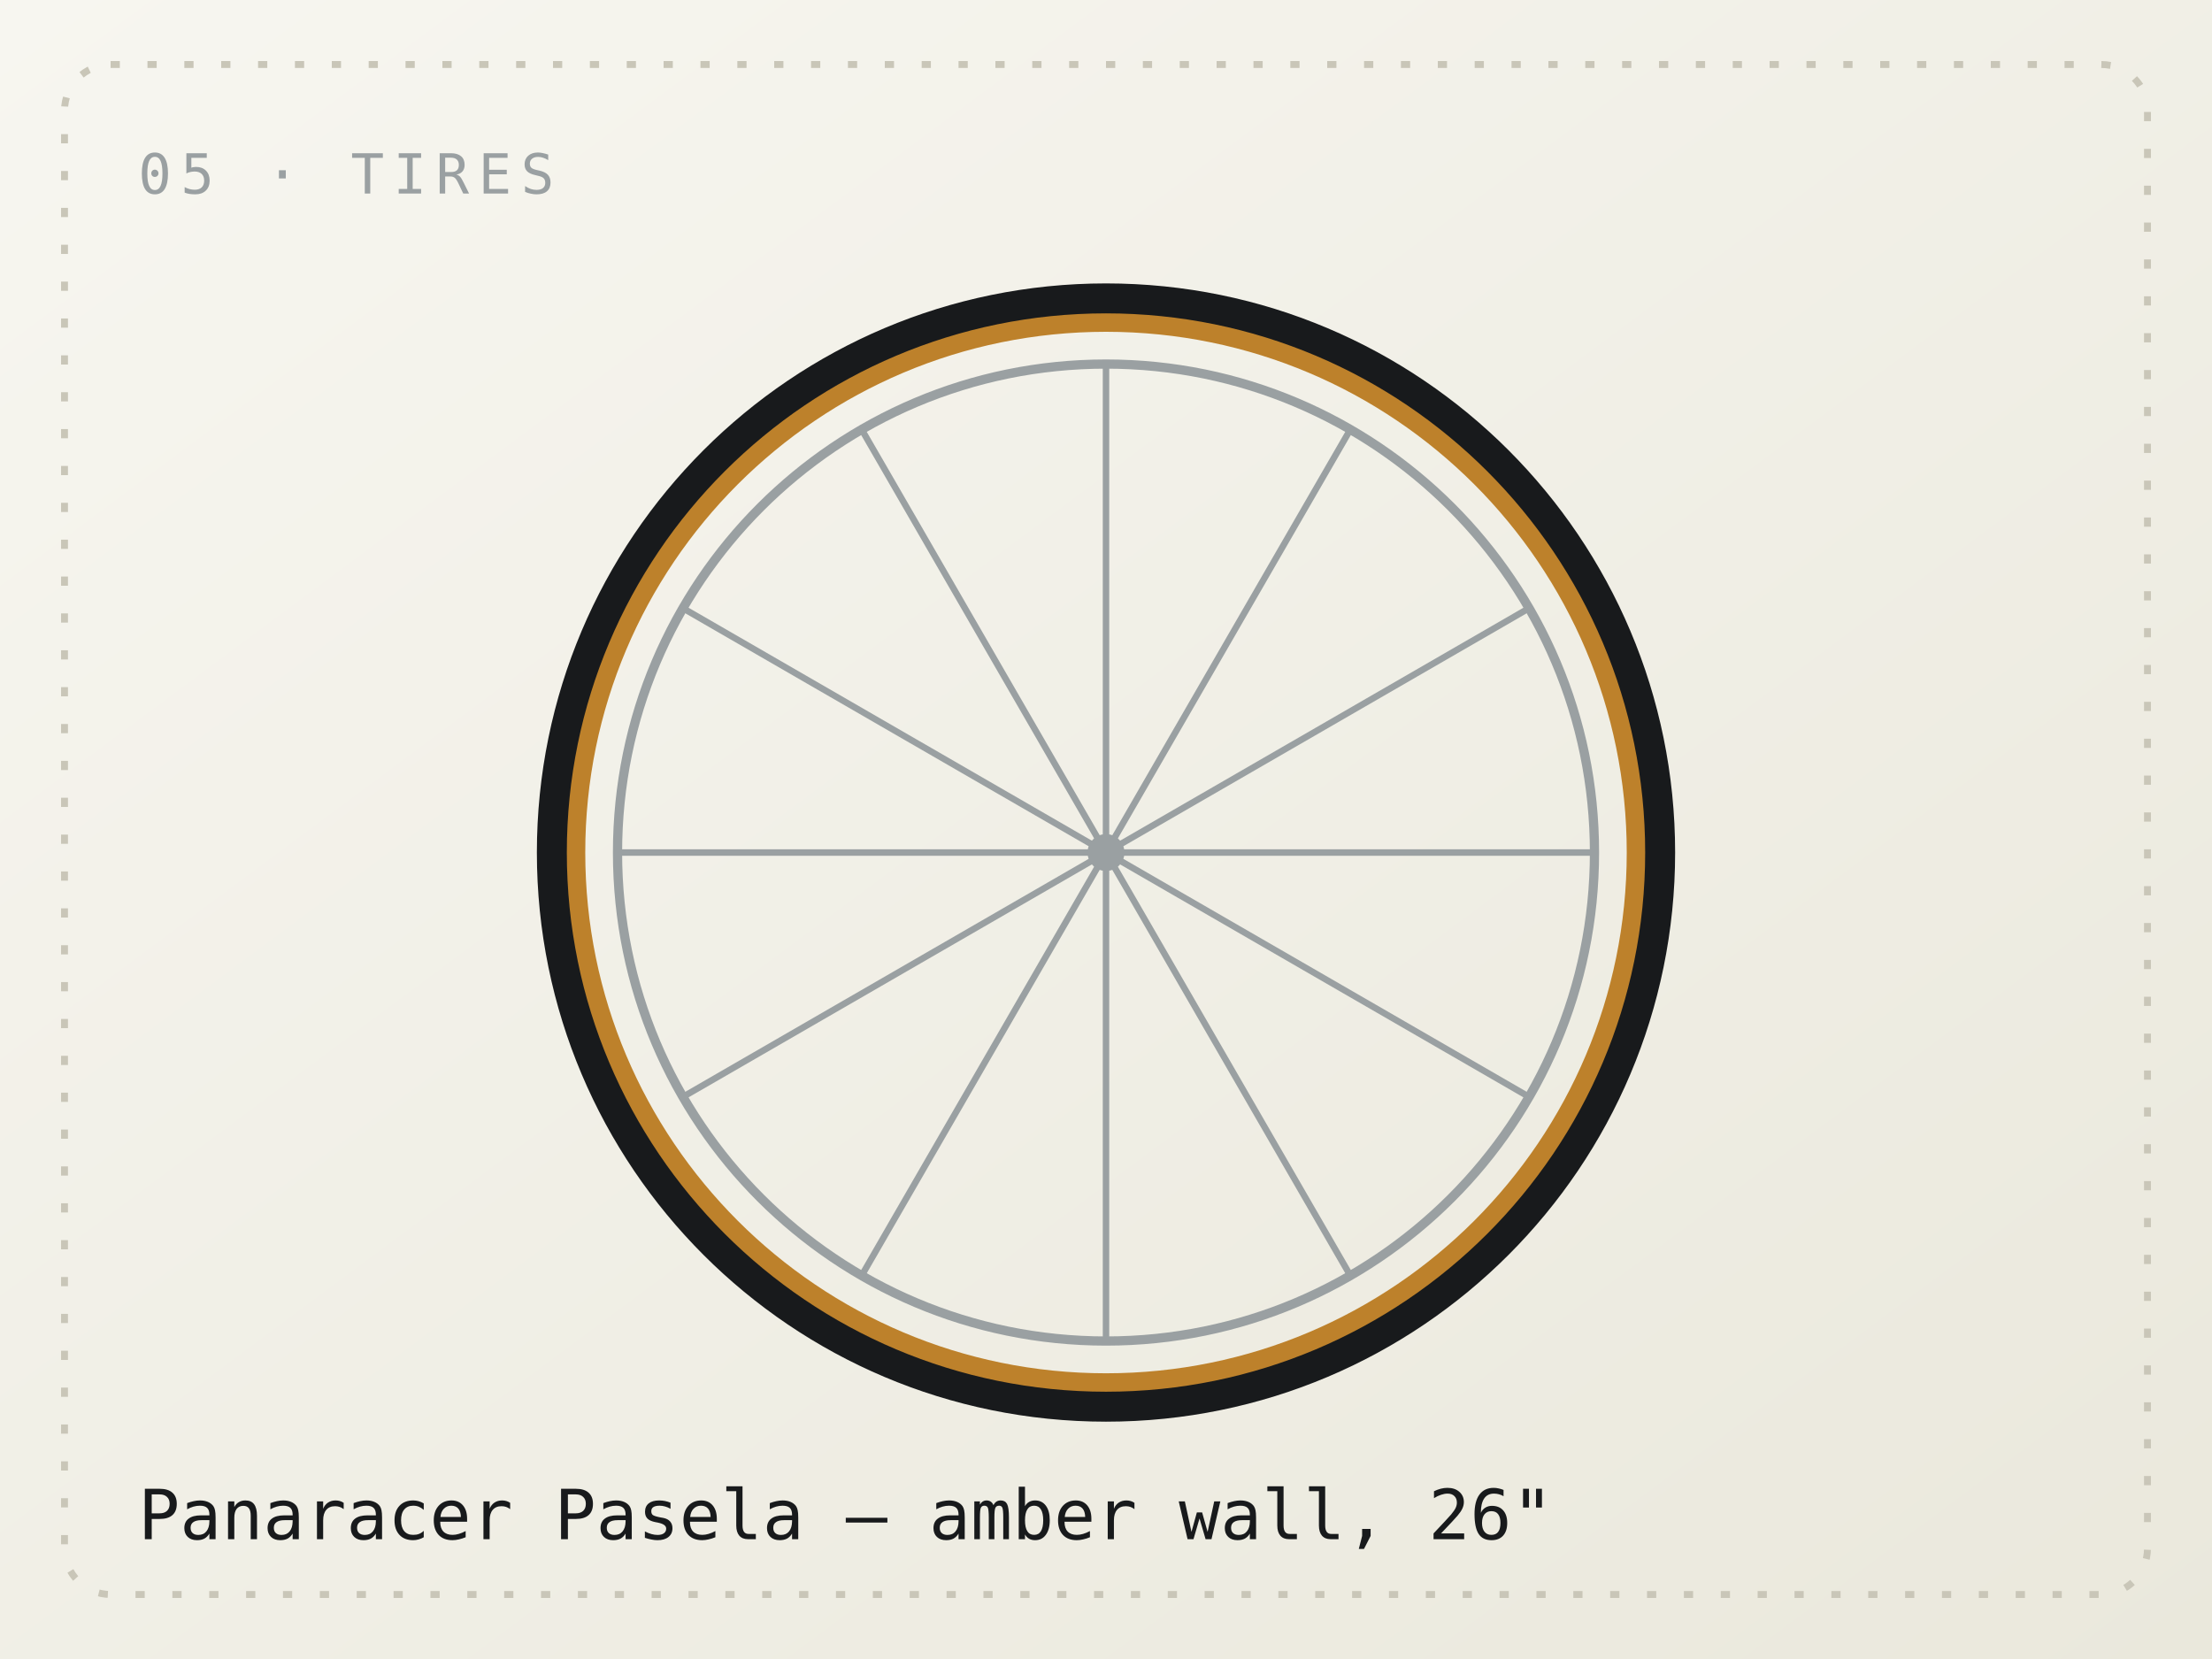
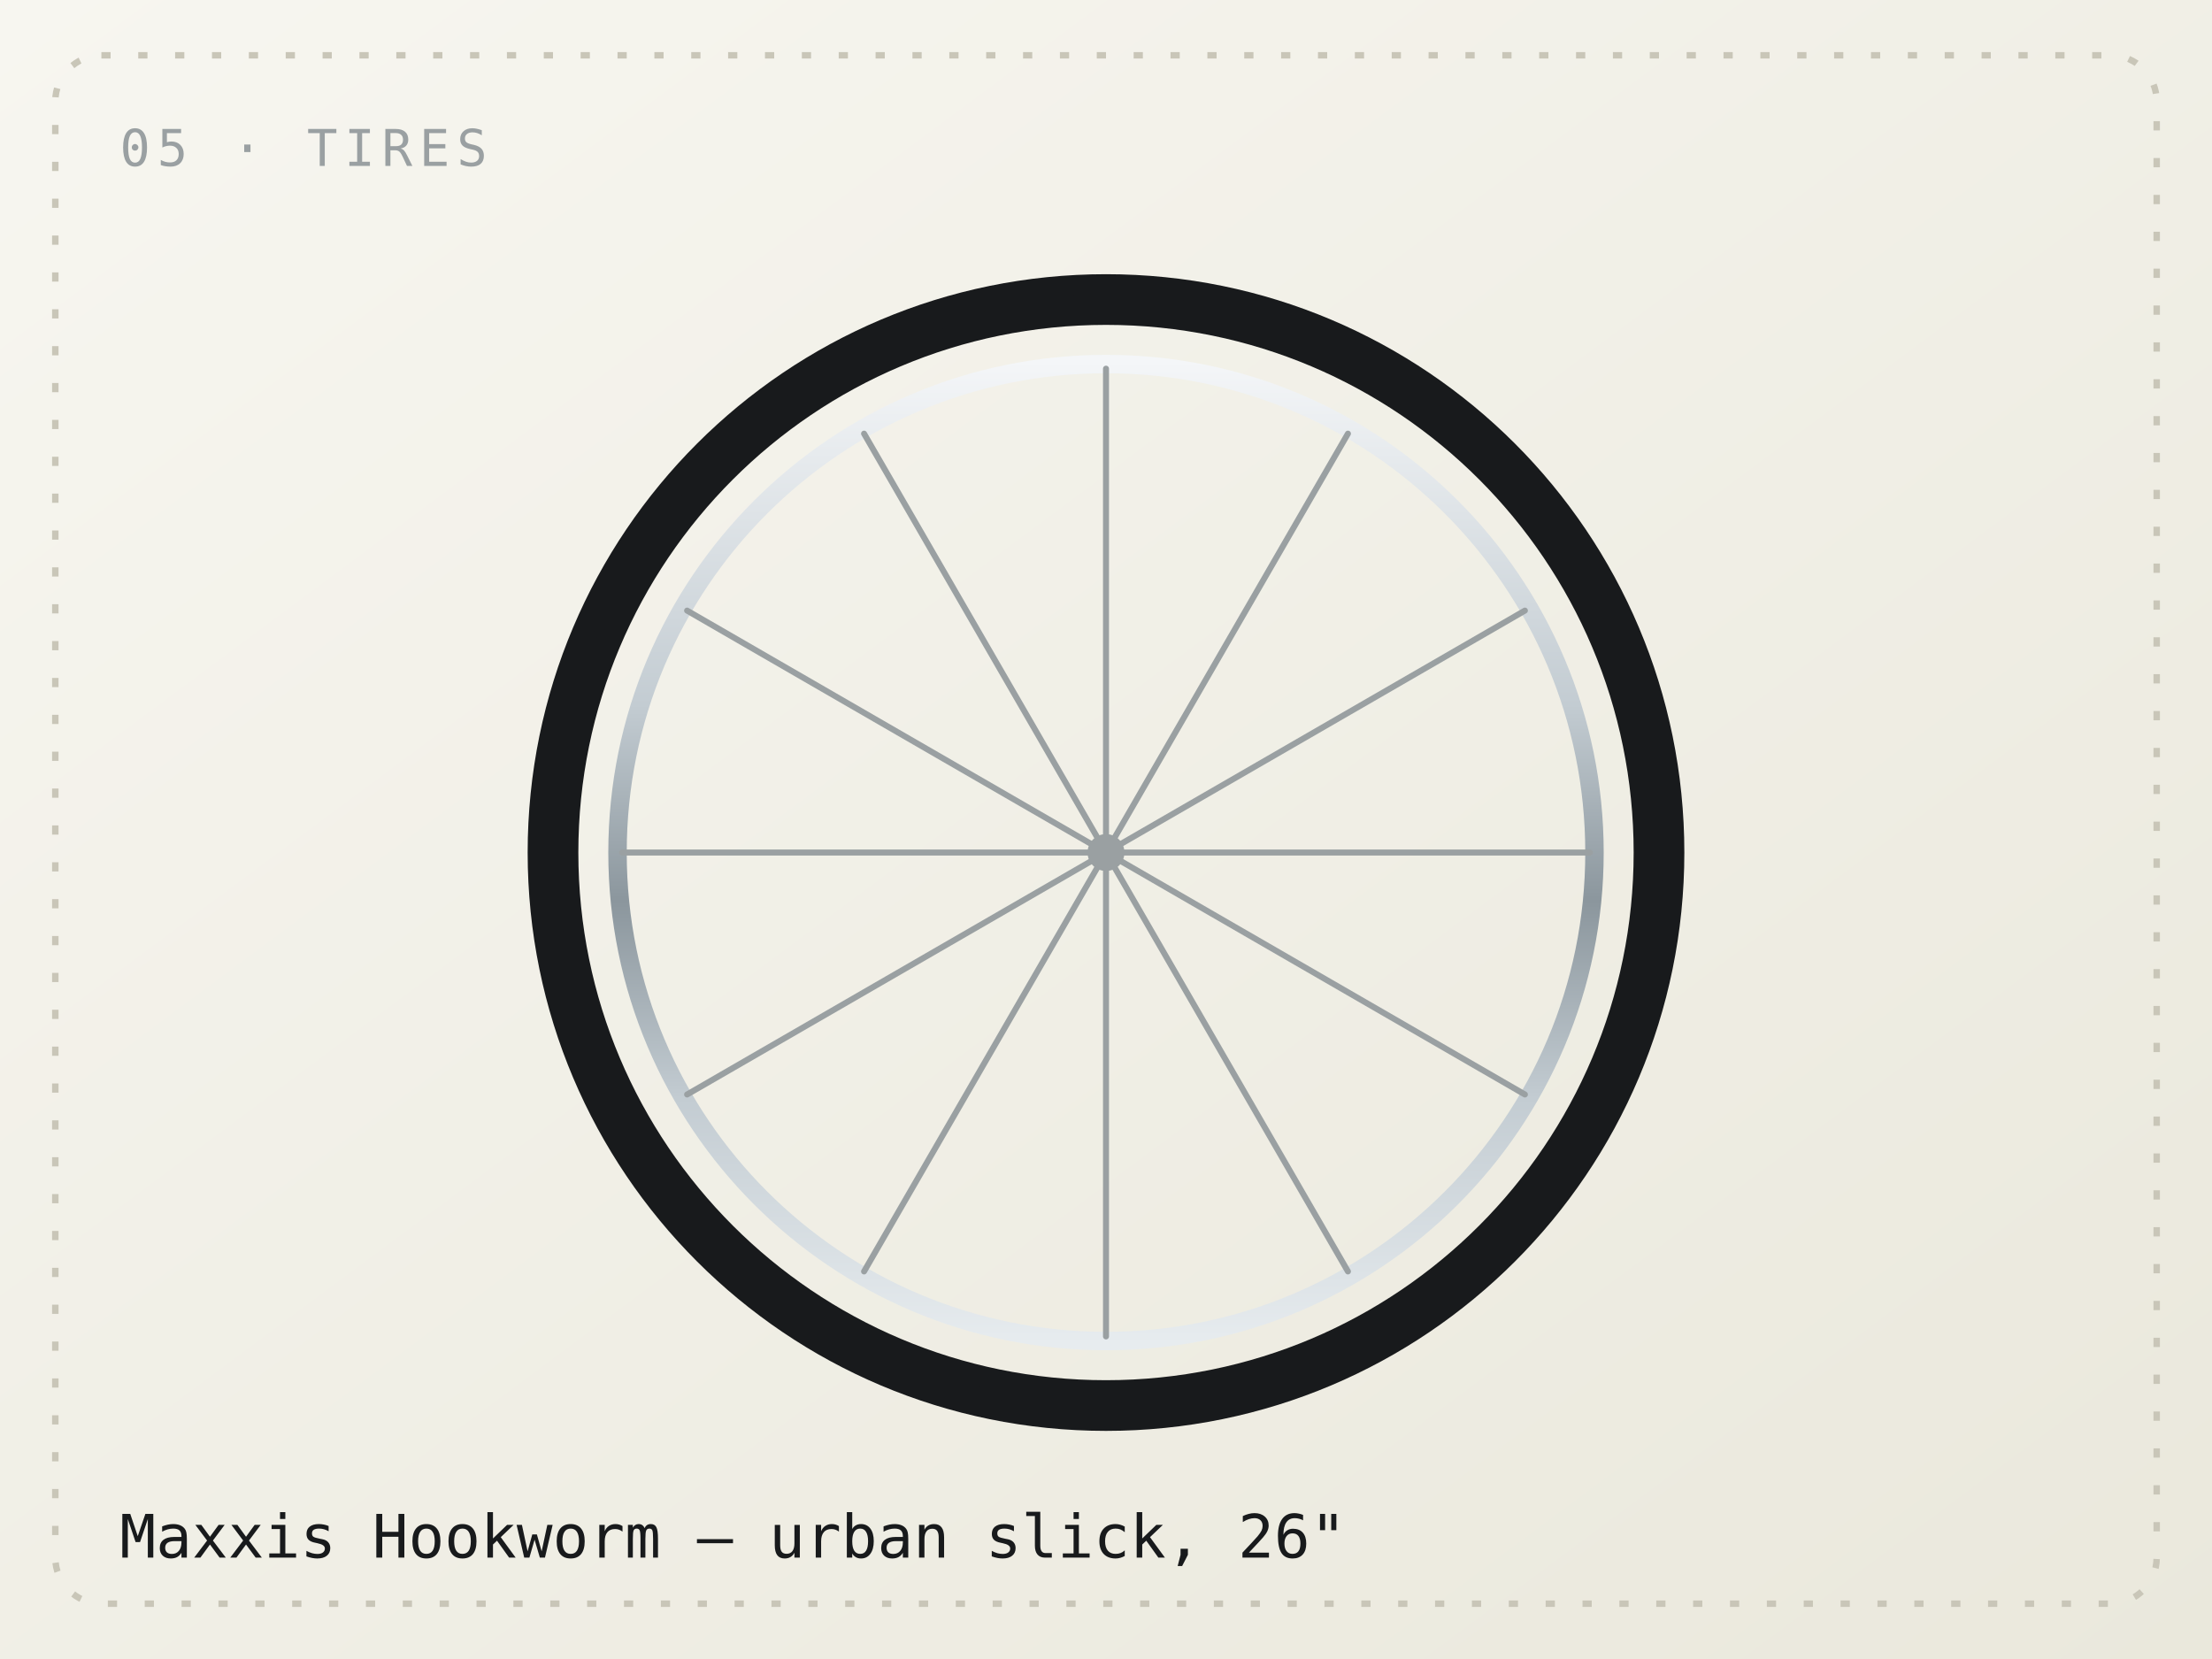
- <svg xmlns="http://www.w3.org/2000/svg" viewBox="0 0 480 360" role="img" aria-label="A wheel with an amber-wall tire">
+ <svg xmlns="http://www.w3.org/2000/svg" viewBox="0 0 480 360" role="img" aria-label="A Maxxis urban slick tire on a chrome rim">
  <defs>
    <linearGradient id="bg" x1="0" y1="0" x2="1" y2="1">
      <stop offset="0" stop-color="#f7f6f0" />
      <stop offset="1" stop-color="#eae8dc" />
    </linearGradient>
+     <linearGradient id="chrome" x1="0" y1="0" x2="0" y2="1">
+       <stop offset="0" stop-color="#f4f6f8" />
+       <stop offset="0.35" stop-color="#c3ccd2" />
+       <stop offset="0.55" stop-color="#8b969d" />
+       <stop offset="0.75" stop-color="#c3ccd2" />
+       <stop offset="1" stop-color="#e7ecef" />
+     </linearGradient>
  </defs>
  <rect width="480" height="360" fill="url(#bg)" />
-   <rect x="14" y="14" width="452" height="332" fill="none" stroke="#c9c6b8" stroke-width="1.5" stroke-dasharray="2 6" rx="10" />
-   <text x="30" y="42" font-family="'Space Mono', ui-monospace, monospace" font-size="12" letter-spacing="2" fill="#9aa0a2">05 · TIRES</text>
+   <rect x="12" y="12" width="456" height="336" fill="none" stroke="#c9c6b8" stroke-width="1.4" stroke-dasharray="2 6" rx="10" />
+   <text x="26" y="36" font-family="Space Mono, ui-monospace, monospace" font-size="11" letter-spacing="1.5" fill="#9aa0a2">05 · TIRES</text>
+   <text x="26" y="338" font-family="Space Mono, ui-monospace, monospace" font-size="13" fill="#181a1c">Maxxis Hookworm — urban slick, 26"</text>
  <g fill="none" stroke="#181a1c" stroke-width="3" stroke-linecap="round" stroke-linejoin="round">
-     <circle cx="240" cy="185" r="120" stroke="#181a1c" stroke-width="7" />
-     <circle cx="240" cy="185" r="115" stroke="#bd812b" stroke-width="4" />
-     <circle cx="240" cy="185" r="106" stroke="#9aa0a2" stroke-width="2" />
+     <circle cx="240" cy="185" r="120" stroke="#181a1c" stroke-width="11" />
+     <circle cx="240" cy="185" r="106" stroke="url(#chrome)" stroke-width="4" />
    <circle cx="240" cy="185" r="4" fill="#9aa0a2" stroke="none" />
-     <line x1="240" y1="185" x2="345.0" y2="185.0" stroke="#9aa0a2" stroke-width="1.4" />
-     <line x1="240" y1="185" x2="330.9" y2="237.5" stroke="#9aa0a2" stroke-width="1.4" />
-     <line x1="240" y1="185" x2="292.5" y2="275.9" stroke="#9aa0a2" stroke-width="1.4" />
-     <line x1="240" y1="185" x2="240.0" y2="290.0" stroke="#9aa0a2" stroke-width="1.4" />
-     <line x1="240" y1="185" x2="187.5" y2="275.9" stroke="#9aa0a2" stroke-width="1.4" />
-     <line x1="240" y1="185" x2="149.1" y2="237.5" stroke="#9aa0a2" stroke-width="1.4" />
-     <line x1="240" y1="185" x2="135.0" y2="185.0" stroke="#9aa0a2" stroke-width="1.4" />
-     <line x1="240" y1="185" x2="149.1" y2="132.5" stroke="#9aa0a2" stroke-width="1.4" />
-     <line x1="240" y1="185" x2="187.5" y2="94.1" stroke="#9aa0a2" stroke-width="1.4" />
-     <line x1="240" y1="185" x2="240.0" y2="80.0" stroke="#9aa0a2" stroke-width="1.4" />
-     <line x1="240" y1="185" x2="292.5" y2="94.1" stroke="#9aa0a2" stroke-width="1.4" />
-     <line x1="240" y1="185" x2="330.9" y2="132.5" stroke="#9aa0a2" stroke-width="1.4" />
+     <line x1="240" y1="185" x2="345.0" y2="185.0" stroke="#9aa0a2" stroke-width="1.3" />
+     <line x1="240" y1="185" x2="330.9" y2="237.5" stroke="#9aa0a2" stroke-width="1.3" />
+     <line x1="240" y1="185" x2="292.5" y2="275.9" stroke="#9aa0a2" stroke-width="1.3" />
+     <line x1="240" y1="185" x2="240.0" y2="290.0" stroke="#9aa0a2" stroke-width="1.3" />
+     <line x1="240" y1="185" x2="187.5" y2="275.9" stroke="#9aa0a2" stroke-width="1.3" />
+     <line x1="240" y1="185" x2="149.1" y2="237.5" stroke="#9aa0a2" stroke-width="1.3" />
+     <line x1="240" y1="185" x2="135.0" y2="185.0" stroke="#9aa0a2" stroke-width="1.3" />
+     <line x1="240" y1="185" x2="149.1" y2="132.5" stroke="#9aa0a2" stroke-width="1.3" />
+     <line x1="240" y1="185" x2="187.5" y2="94.1" stroke="#9aa0a2" stroke-width="1.3" />
+     <line x1="240" y1="185" x2="240.0" y2="80.0" stroke="#9aa0a2" stroke-width="1.3" />
+     <line x1="240" y1="185" x2="292.5" y2="94.1" stroke="#9aa0a2" stroke-width="1.3" />
+     <line x1="240" y1="185" x2="330.9" y2="132.5" stroke="#9aa0a2" stroke-width="1.3" />
+     <circle cx="240" cy="185" r="120" stroke="#181a1c" stroke-width="2" stroke-dasharray="1 5" />
  </g>
-   <text x="30" y="334" font-family="'Space Mono', ui-monospace, monospace" font-size="15" fill="#181a1c">Panaracer Pasela — amber wall, 26"</text>
</svg>
